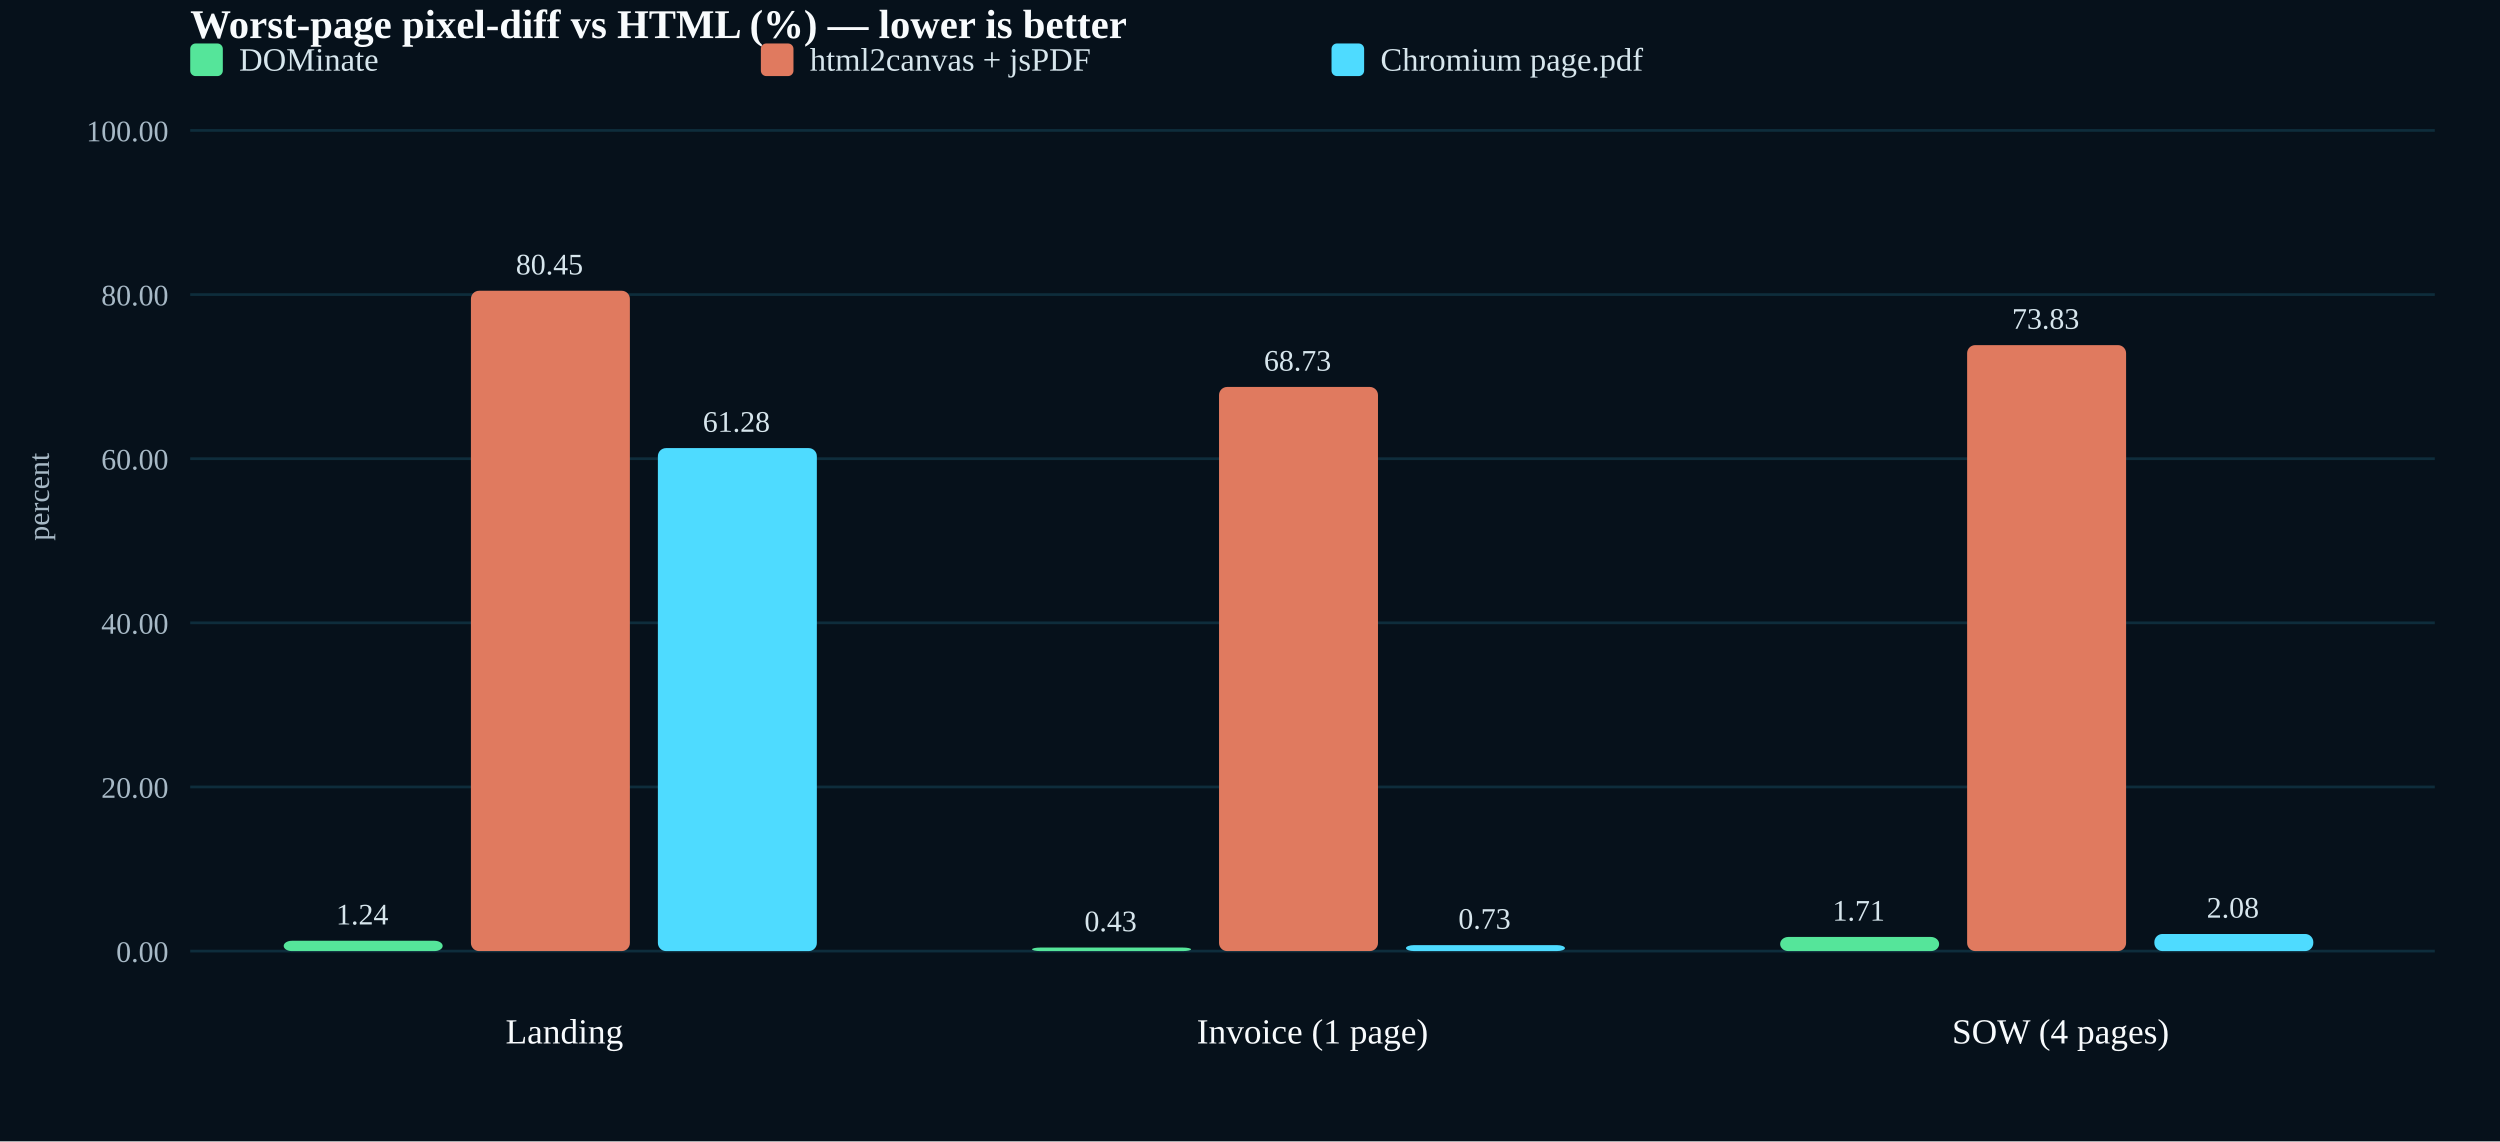
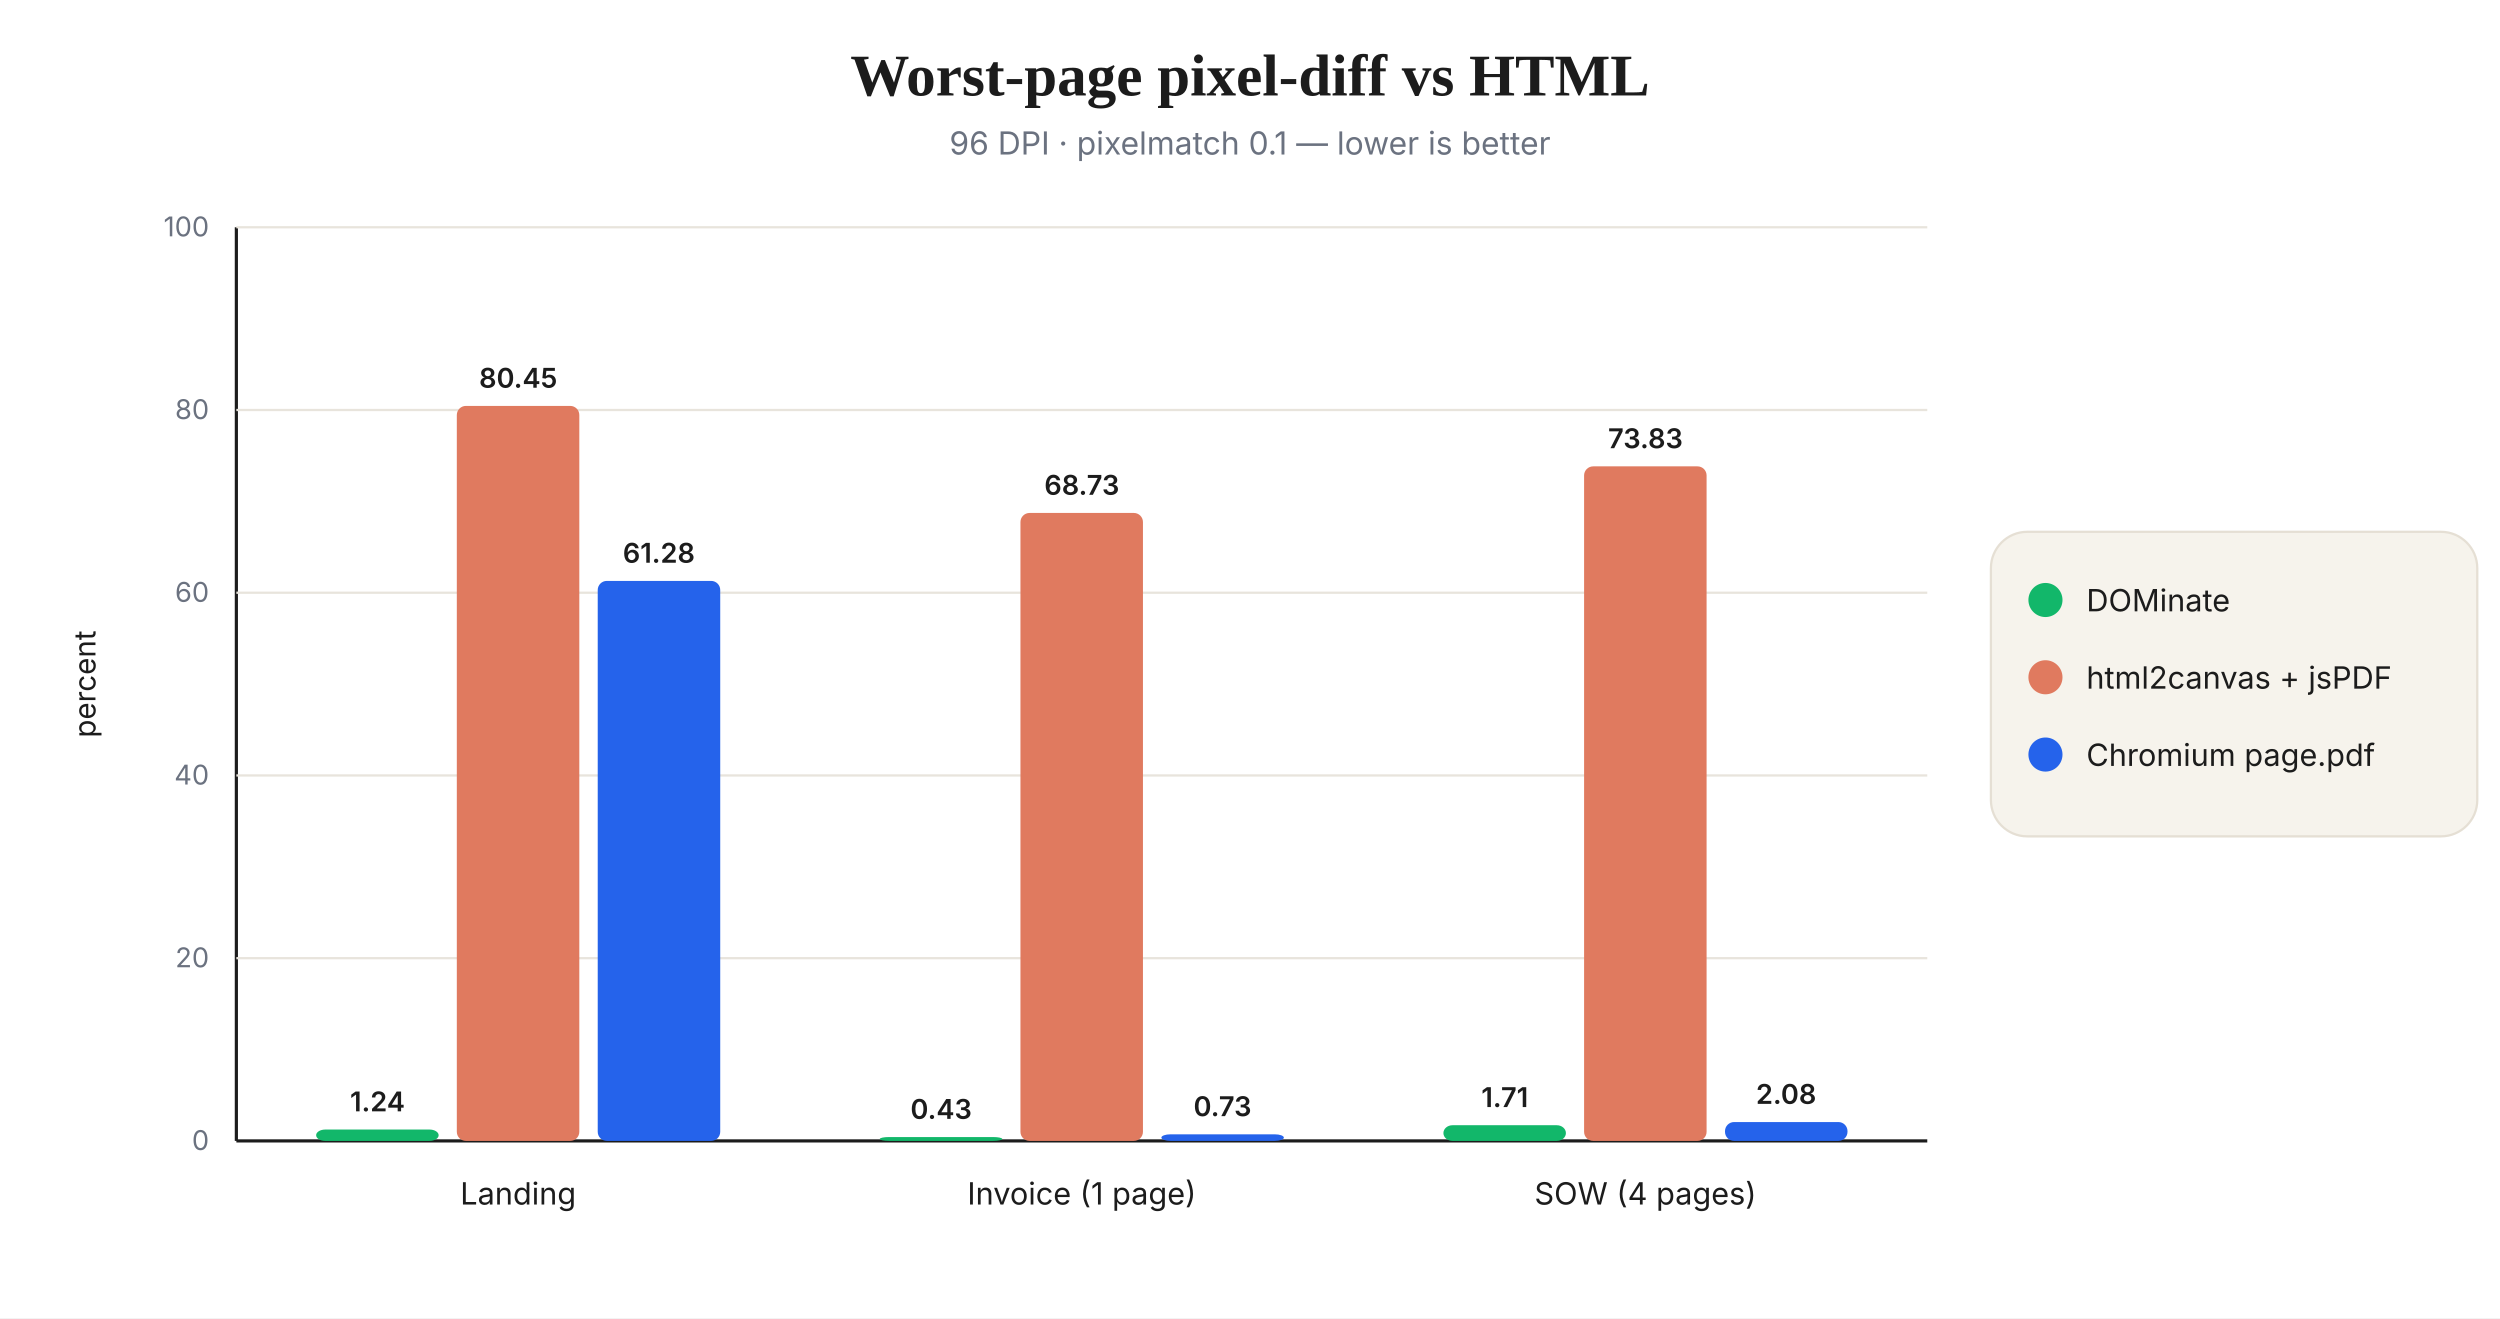
- <svg xmlns="http://www.w3.org/2000/svg" width="920" height="420" viewBox="0 0 920 420">
-   <rect width="100%" height="100%" fill="#06111b" />
-   <text x="70" y="14" font-size="15" font-weight="700" fill="#f8fbfd">Worst-page pixel-diff vs HTML (%) — lower is better</text>
-   <rect x="70" y="16" width="12" height="12" fill="#55e59a" rx="2" />
-   <text x="88" y="26" font-size="12" fill="#d7e6ed">DOMinate</text>
-   <rect x="280" y="16" width="12" height="12" fill="#e07a5f" rx="2" />
-   <text x="298" y="26" font-size="12" fill="#d7e6ed">html2canvas + jsPDF</text>
-   <rect x="490" y="16" width="12" height="12" fill="#4edbff" rx="2" />
-   <text x="508" y="26" font-size="12" fill="#d7e6ed">Chromium page.pdf</text>
-   <line x1="70" y1="350.0" x2="896" y2="350.0" stroke="#1d6179" stroke-opacity=".35" />
-   <text x="62" y="354.0" text-anchor="end" font-size="11" fill="#a7b9c6">0.00</text>
-   <line x1="70" y1="289.6" x2="896" y2="289.6" stroke="#1d6179" stroke-opacity=".35" />
-   <text x="62" y="293.6" text-anchor="end" font-size="11" fill="#a7b9c6">20.00</text>
-   <line x1="70" y1="229.2" x2="896" y2="229.2" stroke="#1d6179" stroke-opacity=".35" />
-   <text x="62" y="233.2" text-anchor="end" font-size="11" fill="#a7b9c6">40.00</text>
-   <line x1="70" y1="168.8" x2="896" y2="168.8" stroke="#1d6179" stroke-opacity=".35" />
-   <text x="62" y="172.8" text-anchor="end" font-size="11" fill="#a7b9c6">60.00</text>
-   <line x1="70" y1="108.4" x2="896" y2="108.4" stroke="#1d6179" stroke-opacity=".35" />
-   <text x="62" y="112.4" text-anchor="end" font-size="11" fill="#a7b9c6">80.00</text>
-   <line x1="70" y1="48.0" x2="896" y2="48.0" stroke="#1d6179" stroke-opacity=".35" />
-   <text x="62" y="52.0" text-anchor="end" font-size="11" fill="#a7b9c6">100.00</text>
-   <rect x="104.4" y="346.2" width="58.5" height="3.8" fill="#55e59a" rx="3" />
-   <text x="133.3" y="340.2" text-anchor="middle" font-size="11" fill="#d7e6ed">1.24</text>
-   <rect x="173.3" y="107.0" width="58.5" height="243.0" fill="#e07a5f" rx="3" />
-   <text x="202.2" y="101.0" text-anchor="middle" font-size="11" fill="#d7e6ed">80.45</text>
-   <rect x="242.1" y="164.9" width="58.5" height="185.1" fill="#4edbff" rx="3" />
-   <text x="271.0" y="158.9" text-anchor="middle" font-size="11" fill="#d7e6ed">61.28</text>
-   <text x="207.7" y="384" text-anchor="middle" font-size="13" fill="#f8fbfd">Landing</text>
-   <rect x="379.8" y="348.7" width="58.5" height="1.3" fill="#55e59a" rx="3" />
-   <text x="408.7" y="342.7" text-anchor="middle" font-size="11" fill="#d7e6ed">0.43</text>
-   <rect x="448.6" y="142.4" width="58.5" height="207.6" fill="#e07a5f" rx="3" />
-   <text x="477.5" y="136.4" text-anchor="middle" font-size="11" fill="#d7e6ed">68.73</text>
-   <rect x="517.4" y="347.8" width="58.5" height="2.2" fill="#4edbff" rx="3" />
-   <text x="546.3" y="341.8" text-anchor="middle" font-size="11" fill="#d7e6ed">0.73</text>
-   <text x="483.0" y="384" text-anchor="middle" font-size="13" fill="#f8fbfd">Invoice (1 page)</text>
-   <rect x="655.1" y="344.8" width="58.5" height="5.2" fill="#55e59a" rx="3" />
-   <text x="684.0" y="338.8" text-anchor="middle" font-size="11" fill="#d7e6ed">1.71</text>
-   <rect x="723.9" y="127.0" width="58.5" height="223.0" fill="#e07a5f" rx="3" />
-   <text x="752.8" y="121.0" text-anchor="middle" font-size="11" fill="#d7e6ed">73.83</text>
-   <rect x="792.8" y="343.7" width="58.5" height="6.3" fill="#4edbff" rx="3" />
-   <text x="821.7" y="337.7" text-anchor="middle" font-size="11" fill="#d7e6ed">2.08</text>
-   <text x="758.3" y="384" text-anchor="middle" font-size="13" fill="#f8fbfd">SOW (4 pages)</text>
-   <text x="18" y="199" fill="#a7b9c6" font-size="11" transform="rotate(-90 18 199)">percent</text>
+ <svg xmlns="http://www.w3.org/2000/svg" width="1100" height="580" viewBox="0 0 1100 580">
+   <rect width="100%" height="100%" fill="#ffffff" />
+   <text x="550" y="42" text-anchor="middle" font-size="26" font-weight="700" fill="#1c1c1c" font-family="Georgia, 'Times New Roman', Times, serif">Worst-page pixel-diff vs HTML</text>
+   <text x="550" y="68" text-anchor="middle" font-size="14" fill="#6b7280" font-family="ui-sans-serif, system-ui, -apple-system, 'Segoe UI', sans-serif">96 DPI · pixelmatch 0.1 — lower is better</text>
+   <text x="42" y="301" text-anchor="middle" fill="#1c1c1c" font-size="13" font-family="ui-sans-serif, system-ui, -apple-system, 'Segoe UI', sans-serif" transform="rotate(-90 42 301)">percent</text>
+   <rect x="876" y="234" width="214" height="134" rx="16" fill="#f6f3ec" stroke="#e5dfd4" />
+   <circle cx="900" cy="264" r="7.5" fill="#12b76a" />
+   <text x="918" y="269" font-size="13.5" fill="#1c1c1c" font-family="ui-sans-serif, system-ui, -apple-system, 'Segoe UI', sans-serif">DOMinate</text>
+   <circle cx="900" cy="298" r="7.5" fill="#e07a5f" />
+   <text x="918" y="303" font-size="13.5" fill="#1c1c1c" font-family="ui-sans-serif, system-ui, -apple-system, 'Segoe UI', sans-serif">html2canvas + jsPDF</text>
+   <circle cx="900" cy="332" r="7.5" fill="#2563eb" />
+   <text x="918" y="337" font-size="13.5" fill="#1c1c1c" font-family="ui-sans-serif, system-ui, -apple-system, 'Segoe UI', sans-serif">Chromium page.pdf</text>
+   <line x1="104" y1="100" x2="104" y2="502" stroke="#1c1c1c" stroke-width="1.4" />
+   <line x1="104" y1="502.0" x2="848" y2="502.0" stroke="#1c1c1c" stroke-width="1.4" />
+   <text x="92" y="506.0" text-anchor="end" font-size="12" fill="#6b7280" font-family="ui-sans-serif, system-ui, -apple-system, 'Segoe UI', sans-serif">0</text>
+   <line x1="104" y1="421.6" x2="848" y2="421.6" stroke="#e8e4dc" stroke-width="1" />
+   <text x="92" y="425.6" text-anchor="end" font-size="12" fill="#6b7280" font-family="ui-sans-serif, system-ui, -apple-system, 'Segoe UI', sans-serif">20</text>
+   <line x1="104" y1="341.2" x2="848" y2="341.2" stroke="#e8e4dc" stroke-width="1" />
+   <text x="92" y="345.2" text-anchor="end" font-size="12" fill="#6b7280" font-family="ui-sans-serif, system-ui, -apple-system, 'Segoe UI', sans-serif">40</text>
+   <line x1="104" y1="260.8" x2="848" y2="260.8" stroke="#e8e4dc" stroke-width="1" />
+   <text x="92" y="264.8" text-anchor="end" font-size="12" fill="#6b7280" font-family="ui-sans-serif, system-ui, -apple-system, 'Segoe UI', sans-serif">60</text>
+   <line x1="104" y1="180.4" x2="848" y2="180.4" stroke="#e8e4dc" stroke-width="1" />
+   <text x="92" y="184.4" text-anchor="end" font-size="12" fill="#6b7280" font-family="ui-sans-serif, system-ui, -apple-system, 'Segoe UI', sans-serif">80</text>
+   <line x1="104" y1="100.0" x2="848" y2="100.0" stroke="#e8e4dc" stroke-width="1" />
+   <text x="92" y="104.0" text-anchor="end" font-size="12" fill="#6b7280" font-family="ui-sans-serif, system-ui, -apple-system, 'Segoe UI', sans-serif">100</text>
+   <rect x="139.1" y="497.0" width="53.9" height="5.0" fill="#12b76a" rx="4" />
+   <text x="166.1" y="489.0" text-anchor="middle" font-size="12" font-weight="600" fill="#1c1c1c" font-family="ui-sans-serif, system-ui, -apple-system, 'Segoe UI', sans-serif">1.24</text>
+   <rect x="201.0" y="178.6" width="53.9" height="323.4" fill="#e07a5f" rx="4" />
+   <text x="228.0" y="170.6" text-anchor="middle" font-size="12" font-weight="600" fill="#1c1c1c" font-family="ui-sans-serif, system-ui, -apple-system, 'Segoe UI', sans-serif">80.45</text>
+   <rect x="263.0" y="255.6" width="53.9" height="246.4" fill="#2563eb" rx="4" />
+   <text x="289.9" y="247.6" text-anchor="middle" font-size="12" font-weight="600" fill="#1c1c1c" font-family="ui-sans-serif, system-ui, -apple-system, 'Segoe UI', sans-serif">61.28</text>
+   <text x="228.0" y="530" text-anchor="middle" font-size="13.5" fill="#1c1c1c" font-family="ui-sans-serif, system-ui, -apple-system, 'Segoe UI', sans-serif">Landing</text>
+   <rect x="387.1" y="500.3" width="53.9" height="1.7" fill="#12b76a" rx="4" />
+   <text x="414.1" y="492.3" text-anchor="middle" font-size="12" font-weight="600" fill="#1c1c1c" font-family="ui-sans-serif, system-ui, -apple-system, 'Segoe UI', sans-serif">0.43</text>
+   <rect x="449.0" y="225.7" width="53.9" height="276.3" fill="#e07a5f" rx="4" />
+   <text x="476.0" y="217.7" text-anchor="middle" font-size="12" font-weight="600" fill="#1c1c1c" font-family="ui-sans-serif, system-ui, -apple-system, 'Segoe UI', sans-serif">68.73</text>
+   <rect x="511.0" y="499.1" width="53.9" height="2.9" fill="#2563eb" rx="4" />
+   <text x="537.9" y="491.1" text-anchor="middle" font-size="12" font-weight="600" fill="#1c1c1c" font-family="ui-sans-serif, system-ui, -apple-system, 'Segoe UI', sans-serif">0.73</text>
+   <text x="476.0" y="530" text-anchor="middle" font-size="13.5" fill="#1c1c1c" font-family="ui-sans-serif, system-ui, -apple-system, 'Segoe UI', sans-serif">Invoice (1 page)</text>
+   <rect x="635.1" y="495.1" width="53.9" height="6.9" fill="#12b76a" rx="4" />
+   <text x="662.1" y="487.1" text-anchor="middle" font-size="12" font-weight="600" fill="#1c1c1c" font-family="ui-sans-serif, system-ui, -apple-system, 'Segoe UI', sans-serif">1.71</text>
+   <rect x="697.0" y="205.2" width="53.9" height="296.8" fill="#e07a5f" rx="4" />
+   <text x="724.0" y="197.2" text-anchor="middle" font-size="12" font-weight="600" fill="#1c1c1c" font-family="ui-sans-serif, system-ui, -apple-system, 'Segoe UI', sans-serif">73.83</text>
+   <rect x="759.0" y="493.7" width="53.9" height="8.3" fill="#2563eb" rx="4" />
+   <text x="785.9" y="485.7" text-anchor="middle" font-size="12" font-weight="600" fill="#1c1c1c" font-family="ui-sans-serif, system-ui, -apple-system, 'Segoe UI', sans-serif">2.08</text>
+   <text x="724.0" y="530" text-anchor="middle" font-size="13.5" fill="#1c1c1c" font-family="ui-sans-serif, system-ui, -apple-system, 'Segoe UI', sans-serif">SOW (4 pages)</text>
</svg>
